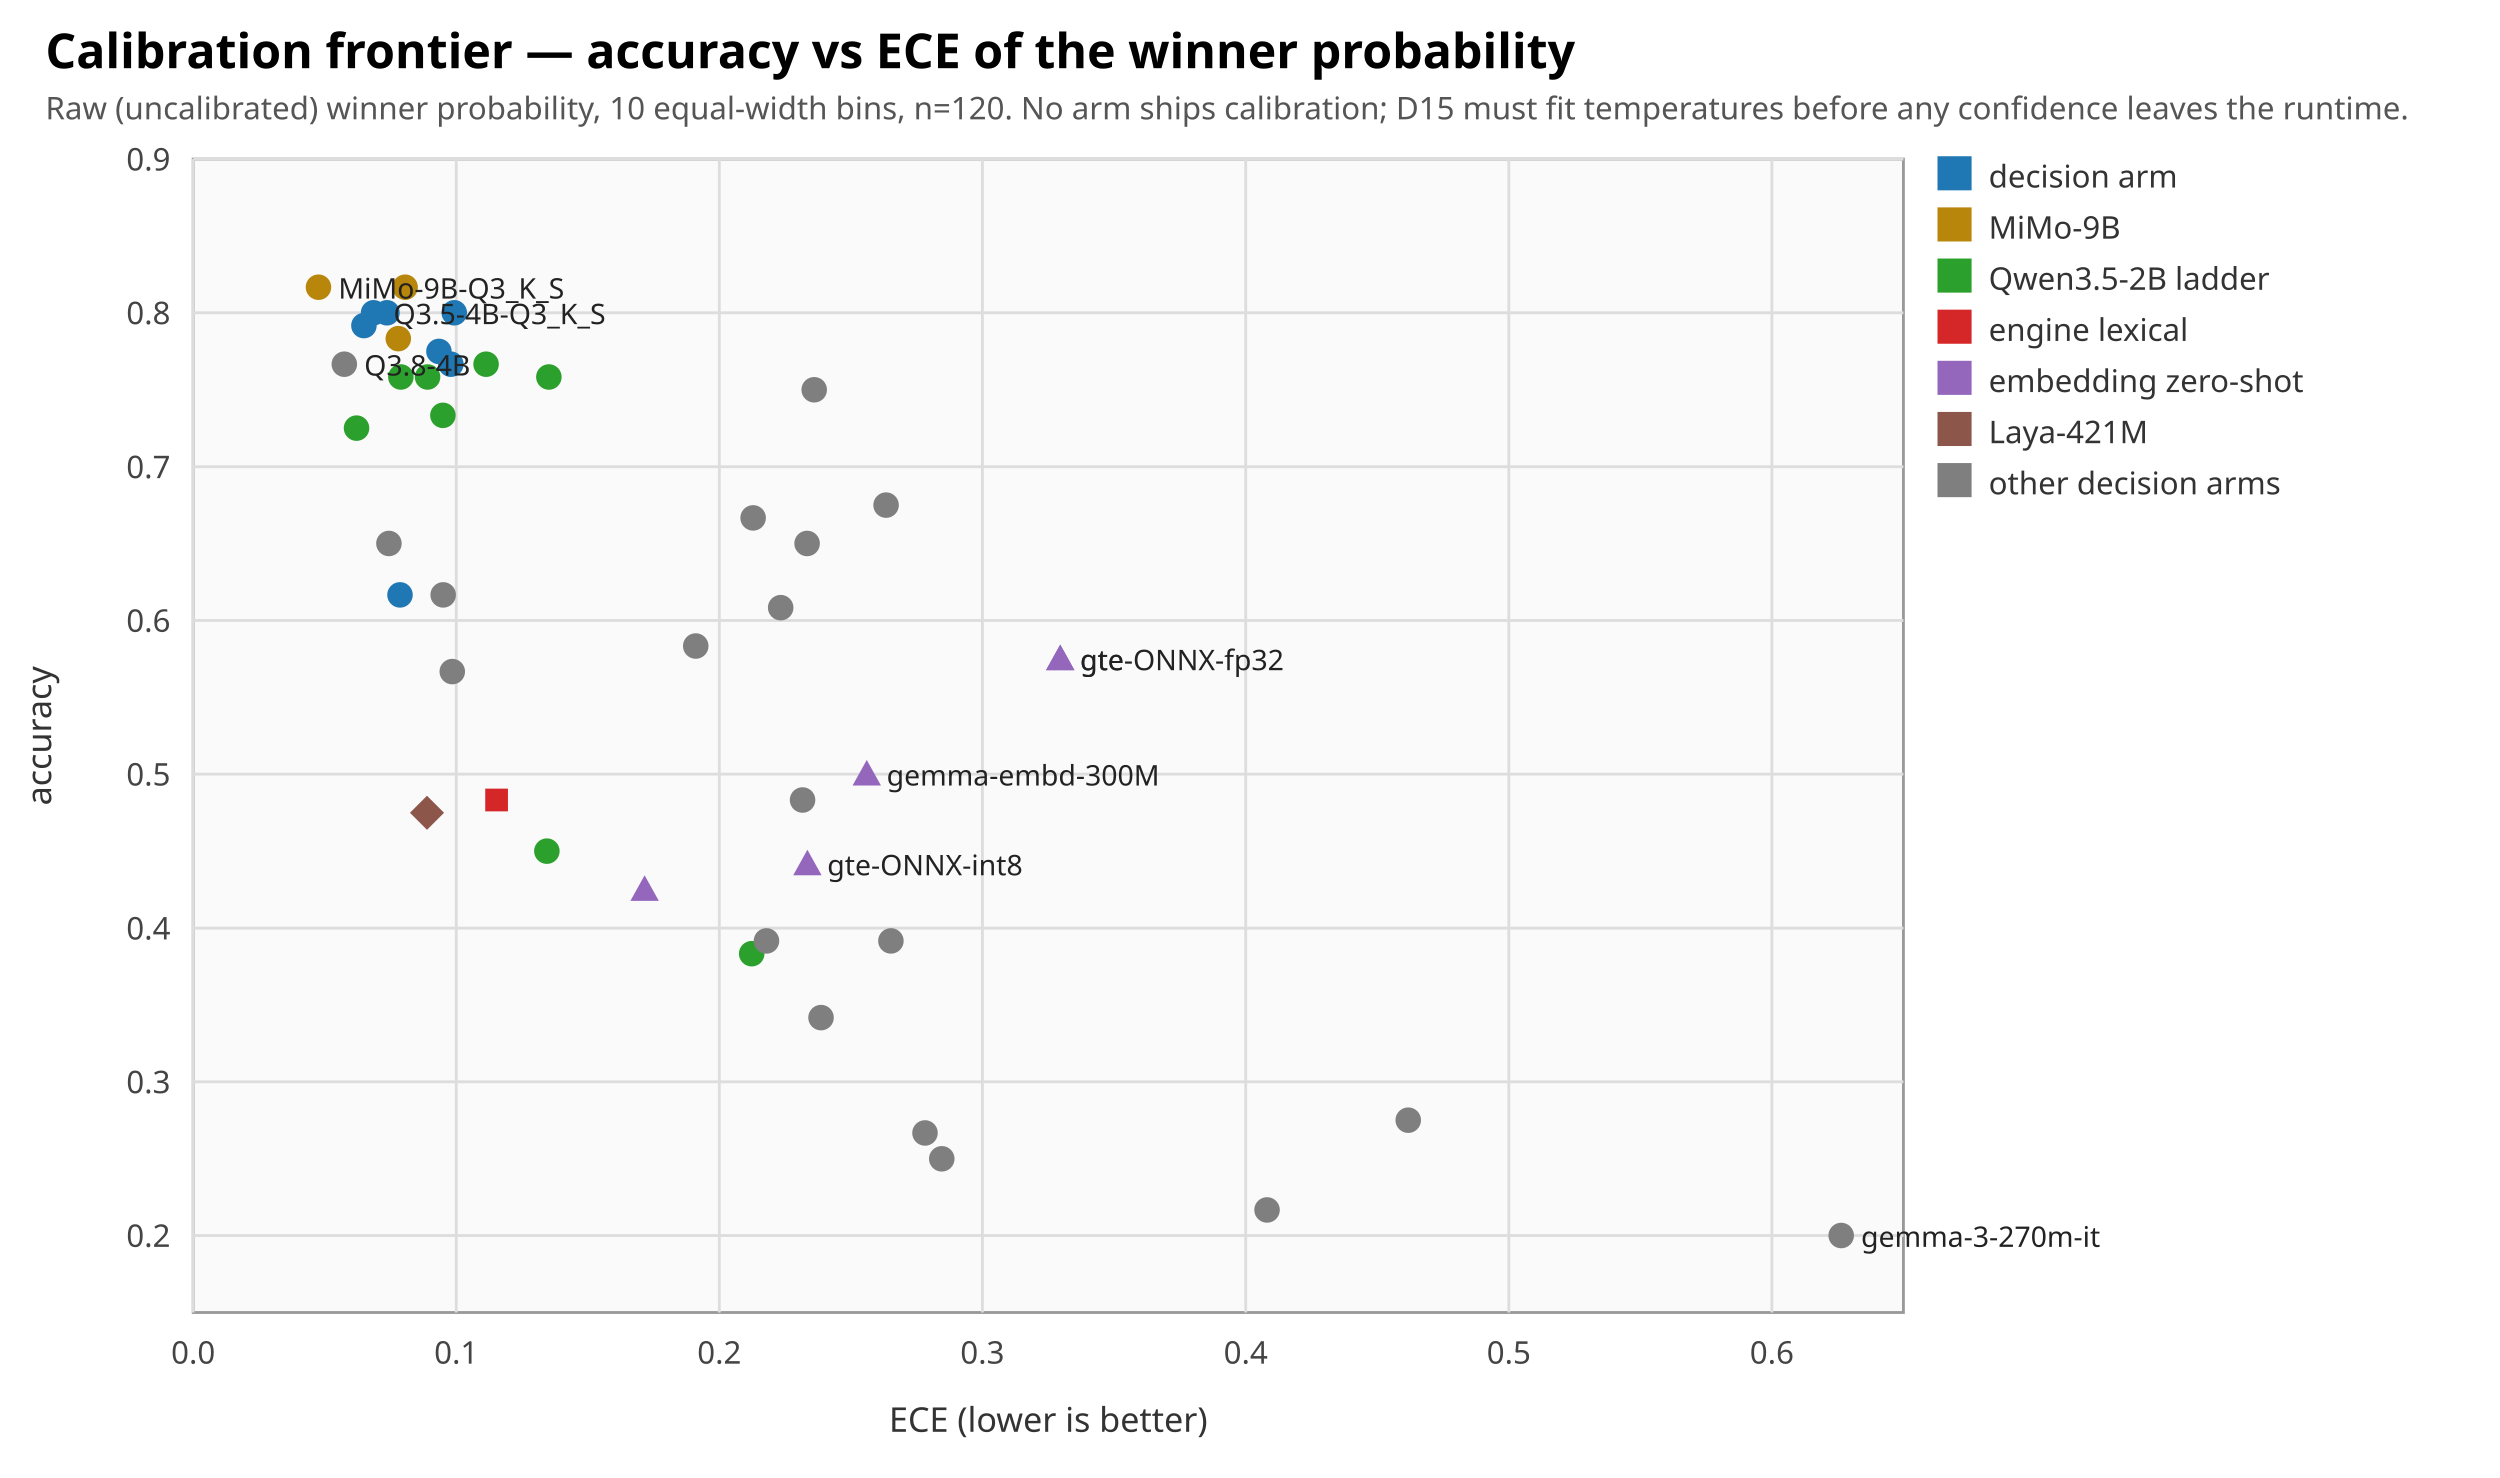
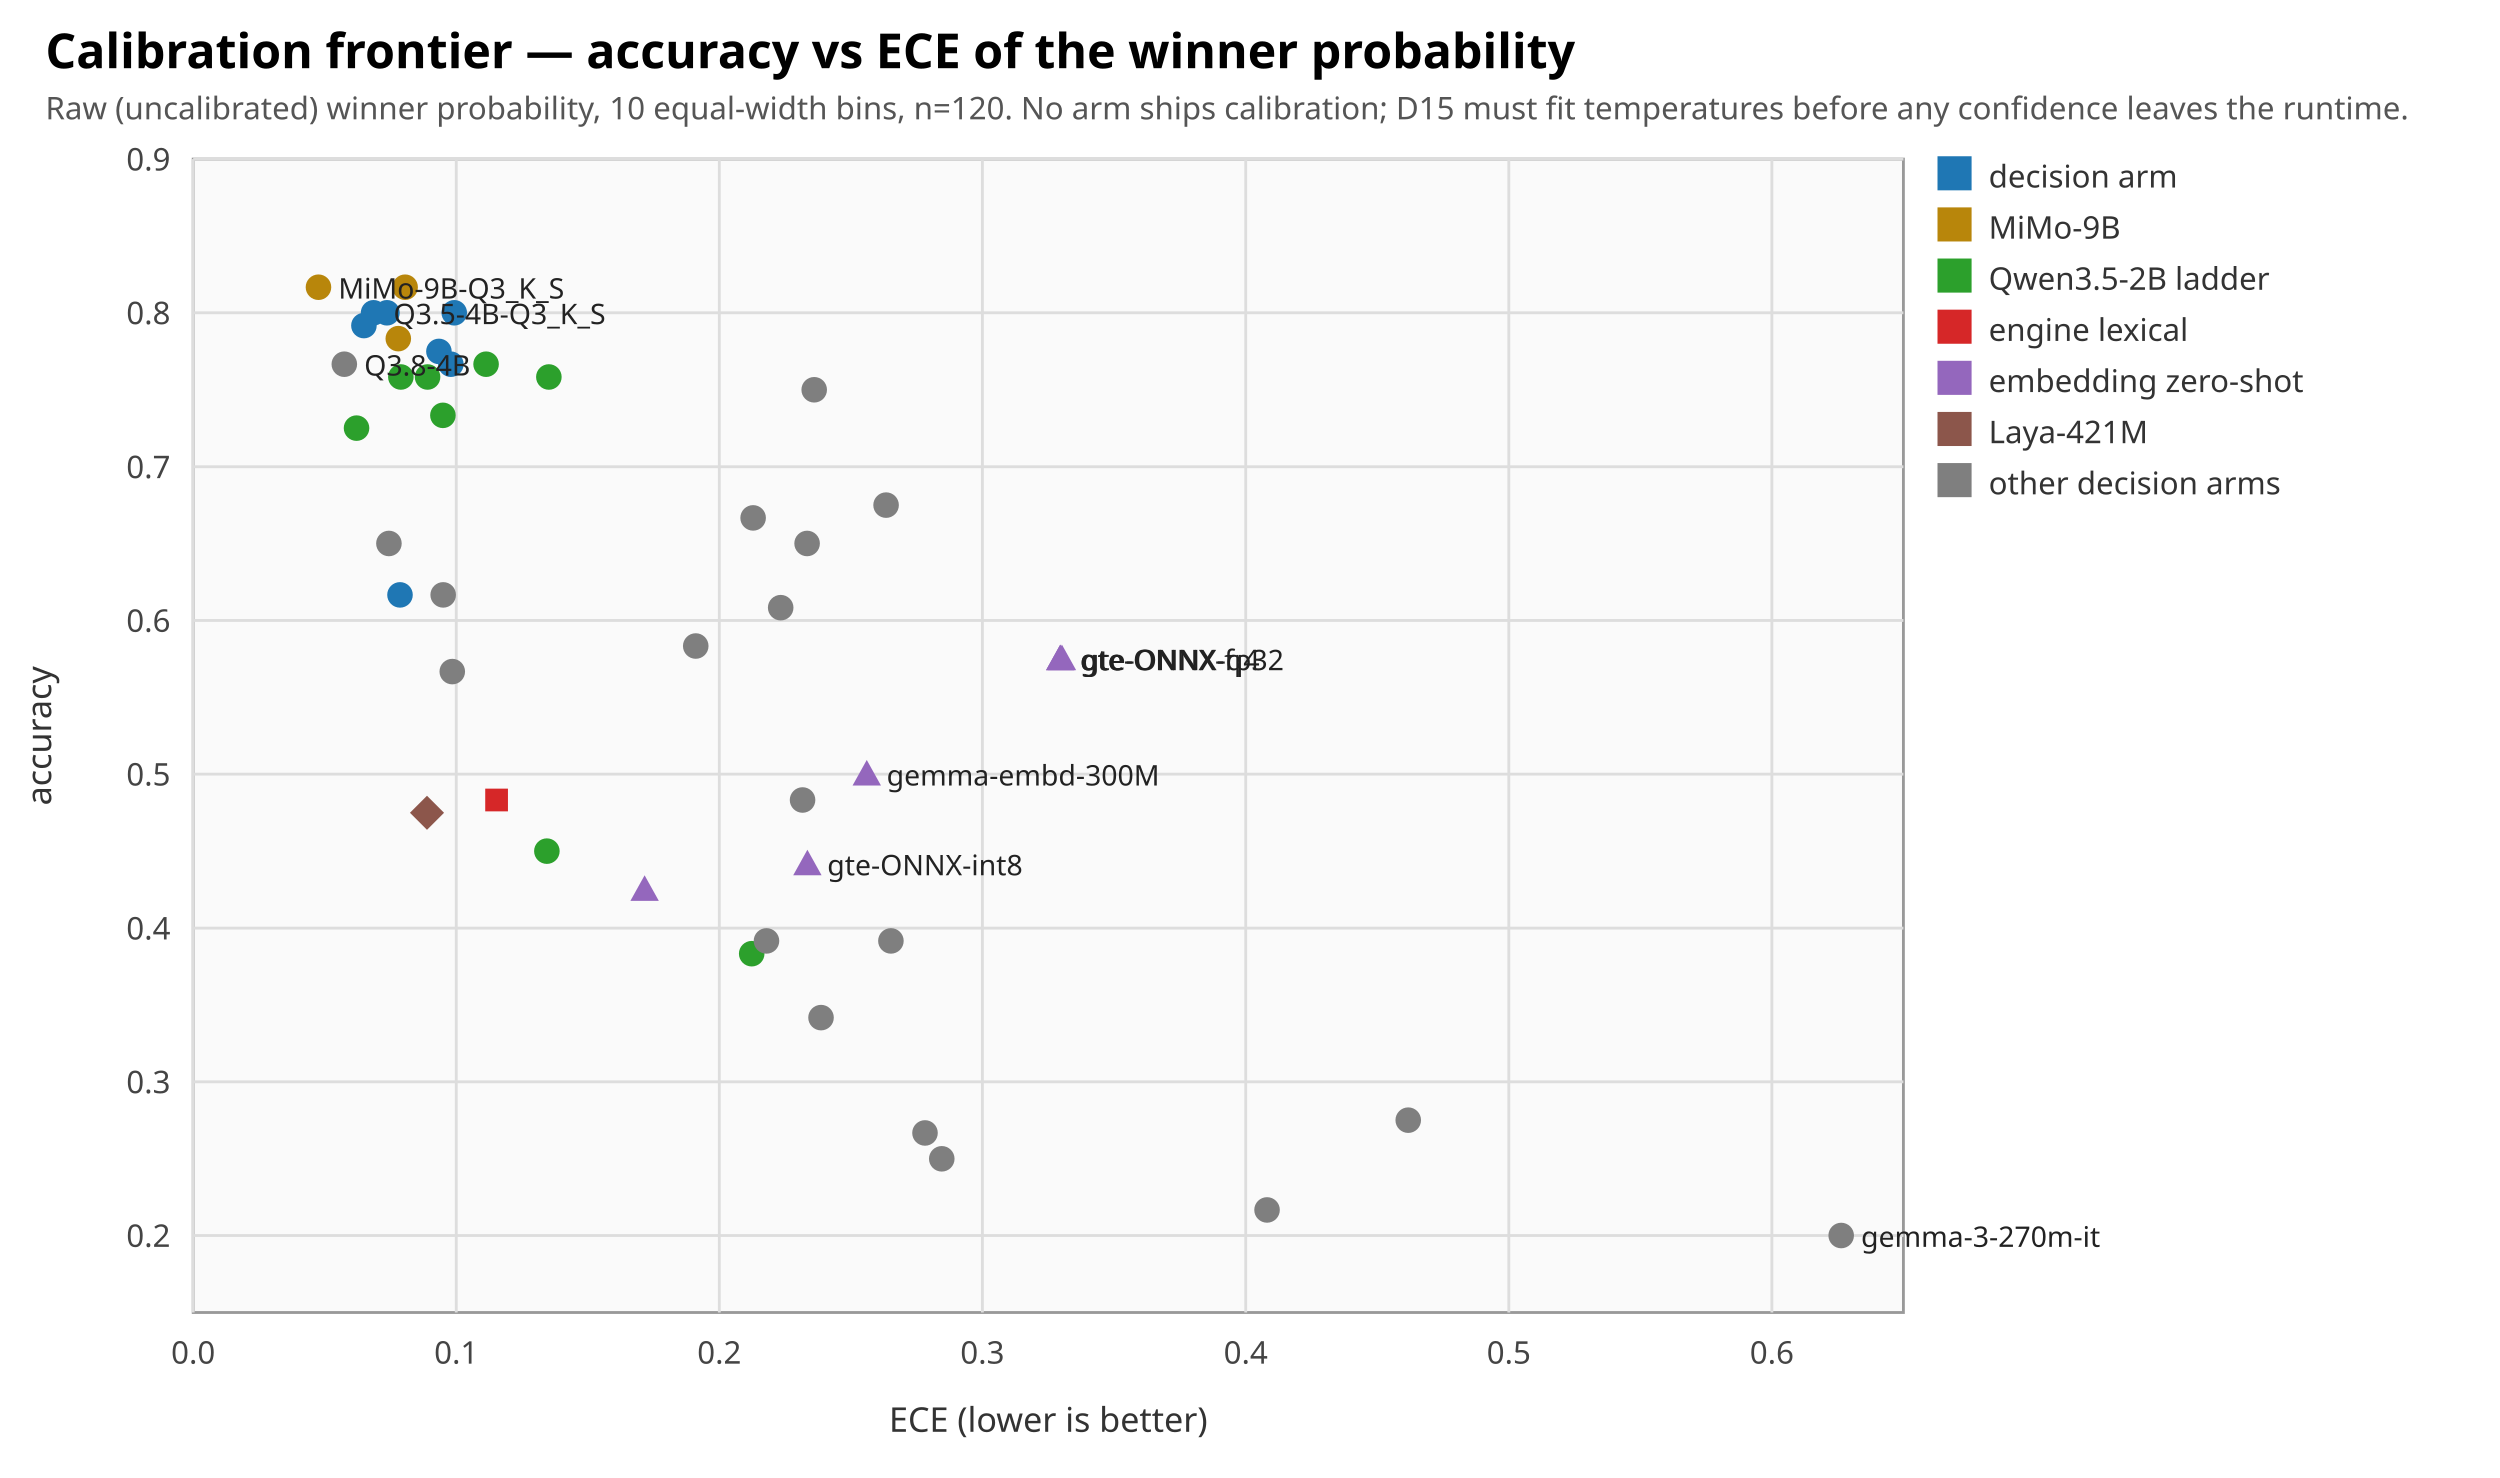
<svg xmlns="http://www.w3.org/2000/svg" width="880" height="520" viewBox="0 0 880 520" font-family="sans-serif">
  <text x="16" y="24" font-size="17" font-weight="bold">Calibration frontier — accuracy vs ECE of the winner probability</text>
  <text x="16" y="42" font-size="11" fill="#555">Raw (uncalibrated) winner probability, 10 equal-width bins, n=120. No arm ships calibration; D15 must fit temperatures before any confidence leaves the runtime.</text>
  <rect x="68" y="56" width="602" height="406" fill="#fafafa" stroke="#999" />
  <line x1="68" y1="434.9" x2="670" y2="434.9" stroke="#ddd" />
  <text x="60" y="438.9" font-size="11" text-anchor="end" fill="#444">0.2</text>
  <line x1="68" y1="380.8" x2="670" y2="380.8" stroke="#ddd" />
  <text x="60" y="384.8" font-size="11" text-anchor="end" fill="#444">0.3</text>
  <line x1="68" y1="326.7" x2="670" y2="326.7" stroke="#ddd" />
  <text x="60" y="330.7" font-size="11" text-anchor="end" fill="#444">0.4</text>
  <line x1="68" y1="272.5" x2="670" y2="272.5" stroke="#ddd" />
  <text x="60" y="276.5" font-size="11" text-anchor="end" fill="#444">0.5</text>
  <line x1="68" y1="218.4" x2="670" y2="218.4" stroke="#ddd" />
  <text x="60" y="222.4" font-size="11" text-anchor="end" fill="#444">0.6</text>
  <line x1="68" y1="164.3" x2="670" y2="164.3" stroke="#ddd" />
  <text x="60" y="168.3" font-size="11" text-anchor="end" fill="#444">0.7</text>
  <line x1="68" y1="110.1" x2="670" y2="110.1" stroke="#ddd" />
  <text x="60" y="114.1" font-size="11" text-anchor="end" fill="#444">0.8</text>
  <line x1="68" y1="56.0" x2="670" y2="56.0" stroke="#ddd" />
  <text x="60" y="60.0" font-size="11" text-anchor="end" fill="#444">0.9</text>
  <line x1="68.0" y1="56" x2="68.0" y2="462" stroke="#ddd" />
  <text x="68.0" y="480" font-size="11" text-anchor="middle" fill="#444">0.0</text>
  <line x1="160.6" y1="56" x2="160.6" y2="462" stroke="#ddd" />
  <text x="160.6" y="480" font-size="11" text-anchor="middle" fill="#444">0.1</text>
  <line x1="253.2" y1="56" x2="253.2" y2="462" stroke="#ddd" />
  <text x="253.2" y="480" font-size="11" text-anchor="middle" fill="#444">0.2</text>
  <line x1="345.8" y1="56" x2="345.8" y2="462" stroke="#ddd" />
  <text x="345.8" y="480" font-size="11" text-anchor="middle" fill="#444">0.3</text>
  <line x1="438.5" y1="56" x2="438.5" y2="462" stroke="#ddd" />
  <text x="438.5" y="480" font-size="11" text-anchor="middle" fill="#444">0.4</text>
  <line x1="531.1" y1="56" x2="531.1" y2="462" stroke="#ddd" />
  <text x="531.1" y="480" font-size="11" text-anchor="middle" fill="#444">0.5</text>
  <line x1="623.7" y1="56" x2="623.7" y2="462" stroke="#ddd" />
  <text x="623.7" y="480" font-size="11" text-anchor="middle" fill="#444">0.6</text>
  <text x="369" y="504" font-size="12" text-anchor="middle" fill="#333">ECE (lower is better)</text>
  <text x="18" y="259" font-size="12" fill="#333" text-anchor="middle" transform="rotate(-90 18 259)">accuracy</text>
  <path d="M 305.1 267.5 L 310.1 276.5 L 300.1 276.5 Z" fill="#9467bd" />
  <path d="M 373.2 226.9 L 378.2 235.9 L 368.2 235.9 Z" fill="#9467bd" />
  <path d="M 373.2 226.9 L 378.2 235.9 L 368.2 235.9 Z" fill="#9467bd" />
  <path d="M 284.2 299.1 L 289.2 308.1 L 279.2 308.1 Z" fill="#9467bd" />
+   <path d="M 373.8 226.9 L 378.8 235.9 L 368.8 235.9 Z" fill="#9467bd" />
  <path d="M 226.9 308.1 L 231.9 317.1 L 221.9 317.1 Z" fill="#9467bd" />
  <rect x="170.8" y="277.6" width="8" height="8" fill="#d62728" />
  <path d="M 150.3 280.1 L 156.3 286.1 L 150.3 292.1 L 144.3 286.1 Z" fill="#8c564b" />
  <circle cx="284.1" cy="191.3" r="4.5" fill="#7f7f7f" />
  <circle cx="495.7" cy="394.3" r="4.5" fill="#7f7f7f" />
  <circle cx="325.6" cy="398.8" r="4.5" fill="#7f7f7f" />
  <circle cx="446.0" cy="425.9" r="4.5" fill="#7f7f7f" />
  <circle cx="265.1" cy="182.3" r="4.5" fill="#7f7f7f" />
  <circle cx="274.8" cy="213.9" r="4.5" fill="#7f7f7f" />
  <circle cx="313.6" cy="331.2" r="4.5" fill="#7f7f7f" />
  <circle cx="140.2" cy="119.2" r="4.5" fill="#b8860b" />
  <circle cx="142.6" cy="101.1" r="4.5" fill="#b8860b" />
  <circle cx="112.1" cy="101.1" r="4.5" fill="#b8860b" />
  <circle cx="282.5" cy="281.6" r="4.5" fill="#7f7f7f" />
  <circle cx="136.9" cy="191.3" r="4.5" fill="#7f7f7f" />
  <circle cx="264.6" cy="335.7" r="4.5" fill="#2ca02c" />
  <circle cx="192.5" cy="299.6" r="4.5" fill="#2ca02c" />
  <circle cx="193.2" cy="132.7" r="4.5" fill="#2ca02c" />
  <circle cx="155.9" cy="146.2" r="4.5" fill="#2ca02c" />
  <circle cx="150.5" cy="132.7" r="4.5" fill="#2ca02c" />
  <circle cx="141.1" cy="132.7" r="4.5" fill="#2ca02c" />
  <circle cx="171.1" cy="128.2" r="4.5" fill="#2ca02c" />
  <circle cx="125.5" cy="150.7" r="4.5" fill="#2ca02c" />
  <circle cx="154.5" cy="123.7" r="4.5" fill="#1f77b4" />
  <circle cx="131.5" cy="110.1" r="4.5" fill="#1f77b4" />
  <circle cx="140.8" cy="209.4" r="4.5" fill="#1f77b4" />
  <circle cx="128.1" cy="114.6" r="4.5" fill="#1f77b4" />
  <circle cx="159.9" cy="110.1" r="4.5" fill="#1f77b4" />
  <circle cx="136.2" cy="110.1" r="4.5" fill="#1f77b4" />
  <circle cx="158.7" cy="128.2" r="4.5" fill="#1f77b4" />
  <circle cx="159.2" cy="236.4" r="4.5" fill="#7f7f7f" />
  <circle cx="156.0" cy="209.4" r="4.5" fill="#7f7f7f" />
  <circle cx="121.2" cy="128.2" r="4.5" fill="#7f7f7f" />
  <circle cx="648.1" cy="434.9" r="4.5" fill="#7f7f7f" />
  <circle cx="286.6" cy="137.2" r="4.5" fill="#7f7f7f" />
  <circle cx="331.5" cy="407.9" r="4.5" fill="#7f7f7f" />
  <circle cx="289.0" cy="358.2" r="4.5" fill="#7f7f7f" />
  <circle cx="269.8" cy="331.2" r="4.5" fill="#7f7f7f" />
  <circle cx="244.9" cy="227.4" r="4.5" fill="#7f7f7f" />
  <circle cx="311.9" cy="177.8" r="4.5" fill="#7f7f7f" />
  <text x="312.1" y="276.5" font-size="10" fill="#222">gemma-embd-300M</text>
  <text x="380.2" y="235.9" font-size="10" fill="#222">gte</text>
  <text x="380.2" y="235.9" font-size="10" fill="#222">gte-ONNX-fp32</text>
  <text x="291.2" y="308.1" font-size="10" fill="#222">gte-ONNX-int8</text>
+   <text x="380.8" y="235.9" font-size="10" fill="#222">gte-ONNX-q4</text>
  <text x="119.1" y="105.1" font-size="10" fill="#222">MiMo-9B-Q3_K_S</text>
  <text x="138.5" y="114.1" font-size="10" fill="#222">Q3.5-4B-Q3_K_S</text>
  <text x="128.2" y="132.2" font-size="10" fill="#222">Q3.8-4B</text>
  <text x="655.1" y="438.9" font-size="10" fill="#222">gemma-3-270m-it</text>
  <rect x="682" y="55" width="12" height="12" fill="#1f77b4" />
  <text x="700" y="66" font-size="11" fill="#333">decision arm</text>
  <rect x="682" y="73" width="12" height="12" fill="#b8860b" />
  <text x="700" y="84" font-size="11" fill="#333">MiMo-9B</text>
  <rect x="682" y="91" width="12" height="12" fill="#2ca02c" />
  <text x="700" y="102" font-size="11" fill="#333">Qwen3.5-2B ladder</text>
  <rect x="682" y="109" width="12" height="12" fill="#d62728" />
  <text x="700" y="120" font-size="11" fill="#333">engine lexical</text>
  <rect x="682" y="127" width="12" height="12" fill="#9467bd" />
  <text x="700" y="138" font-size="11" fill="#333">embedding zero-shot</text>
  <rect x="682" y="145" width="12" height="12" fill="#8c564b" />
  <text x="700" y="156" font-size="11" fill="#333">Laya-421M</text>
  <rect x="682" y="163" width="12" height="12" fill="#7f7f7f" />
  <text x="700" y="174" font-size="11" fill="#333">other decision arms</text>
</svg>
